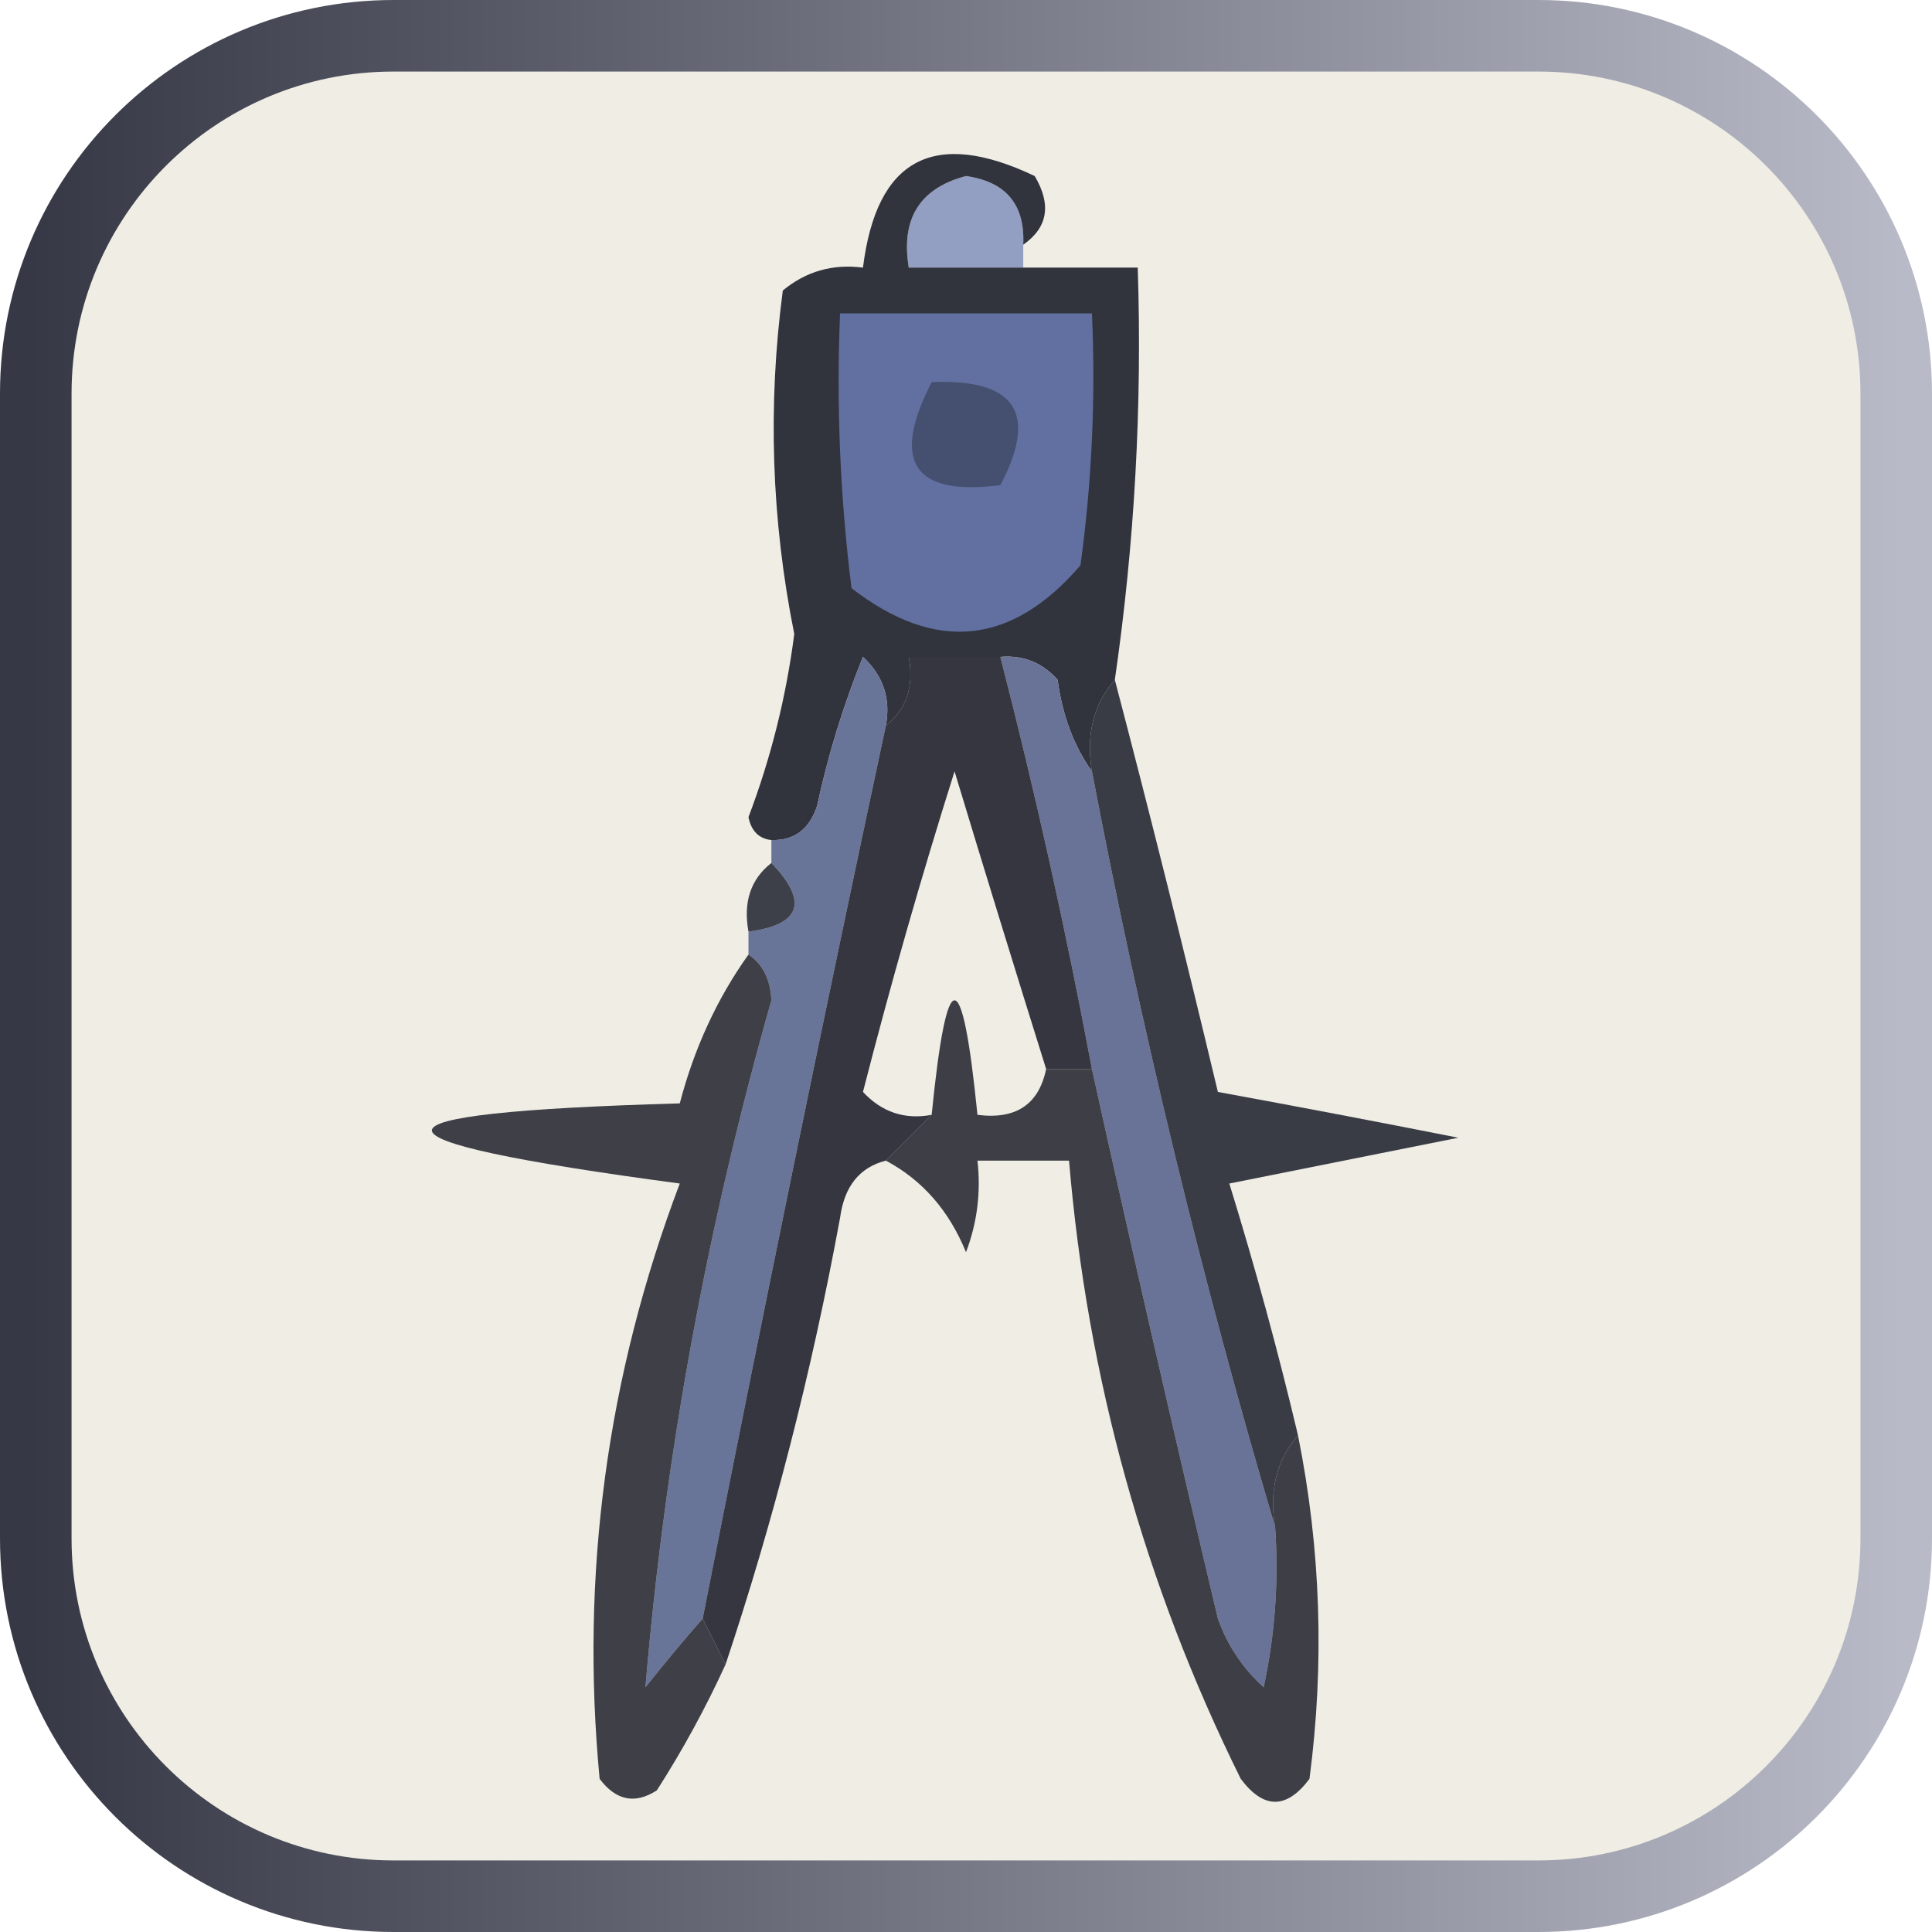
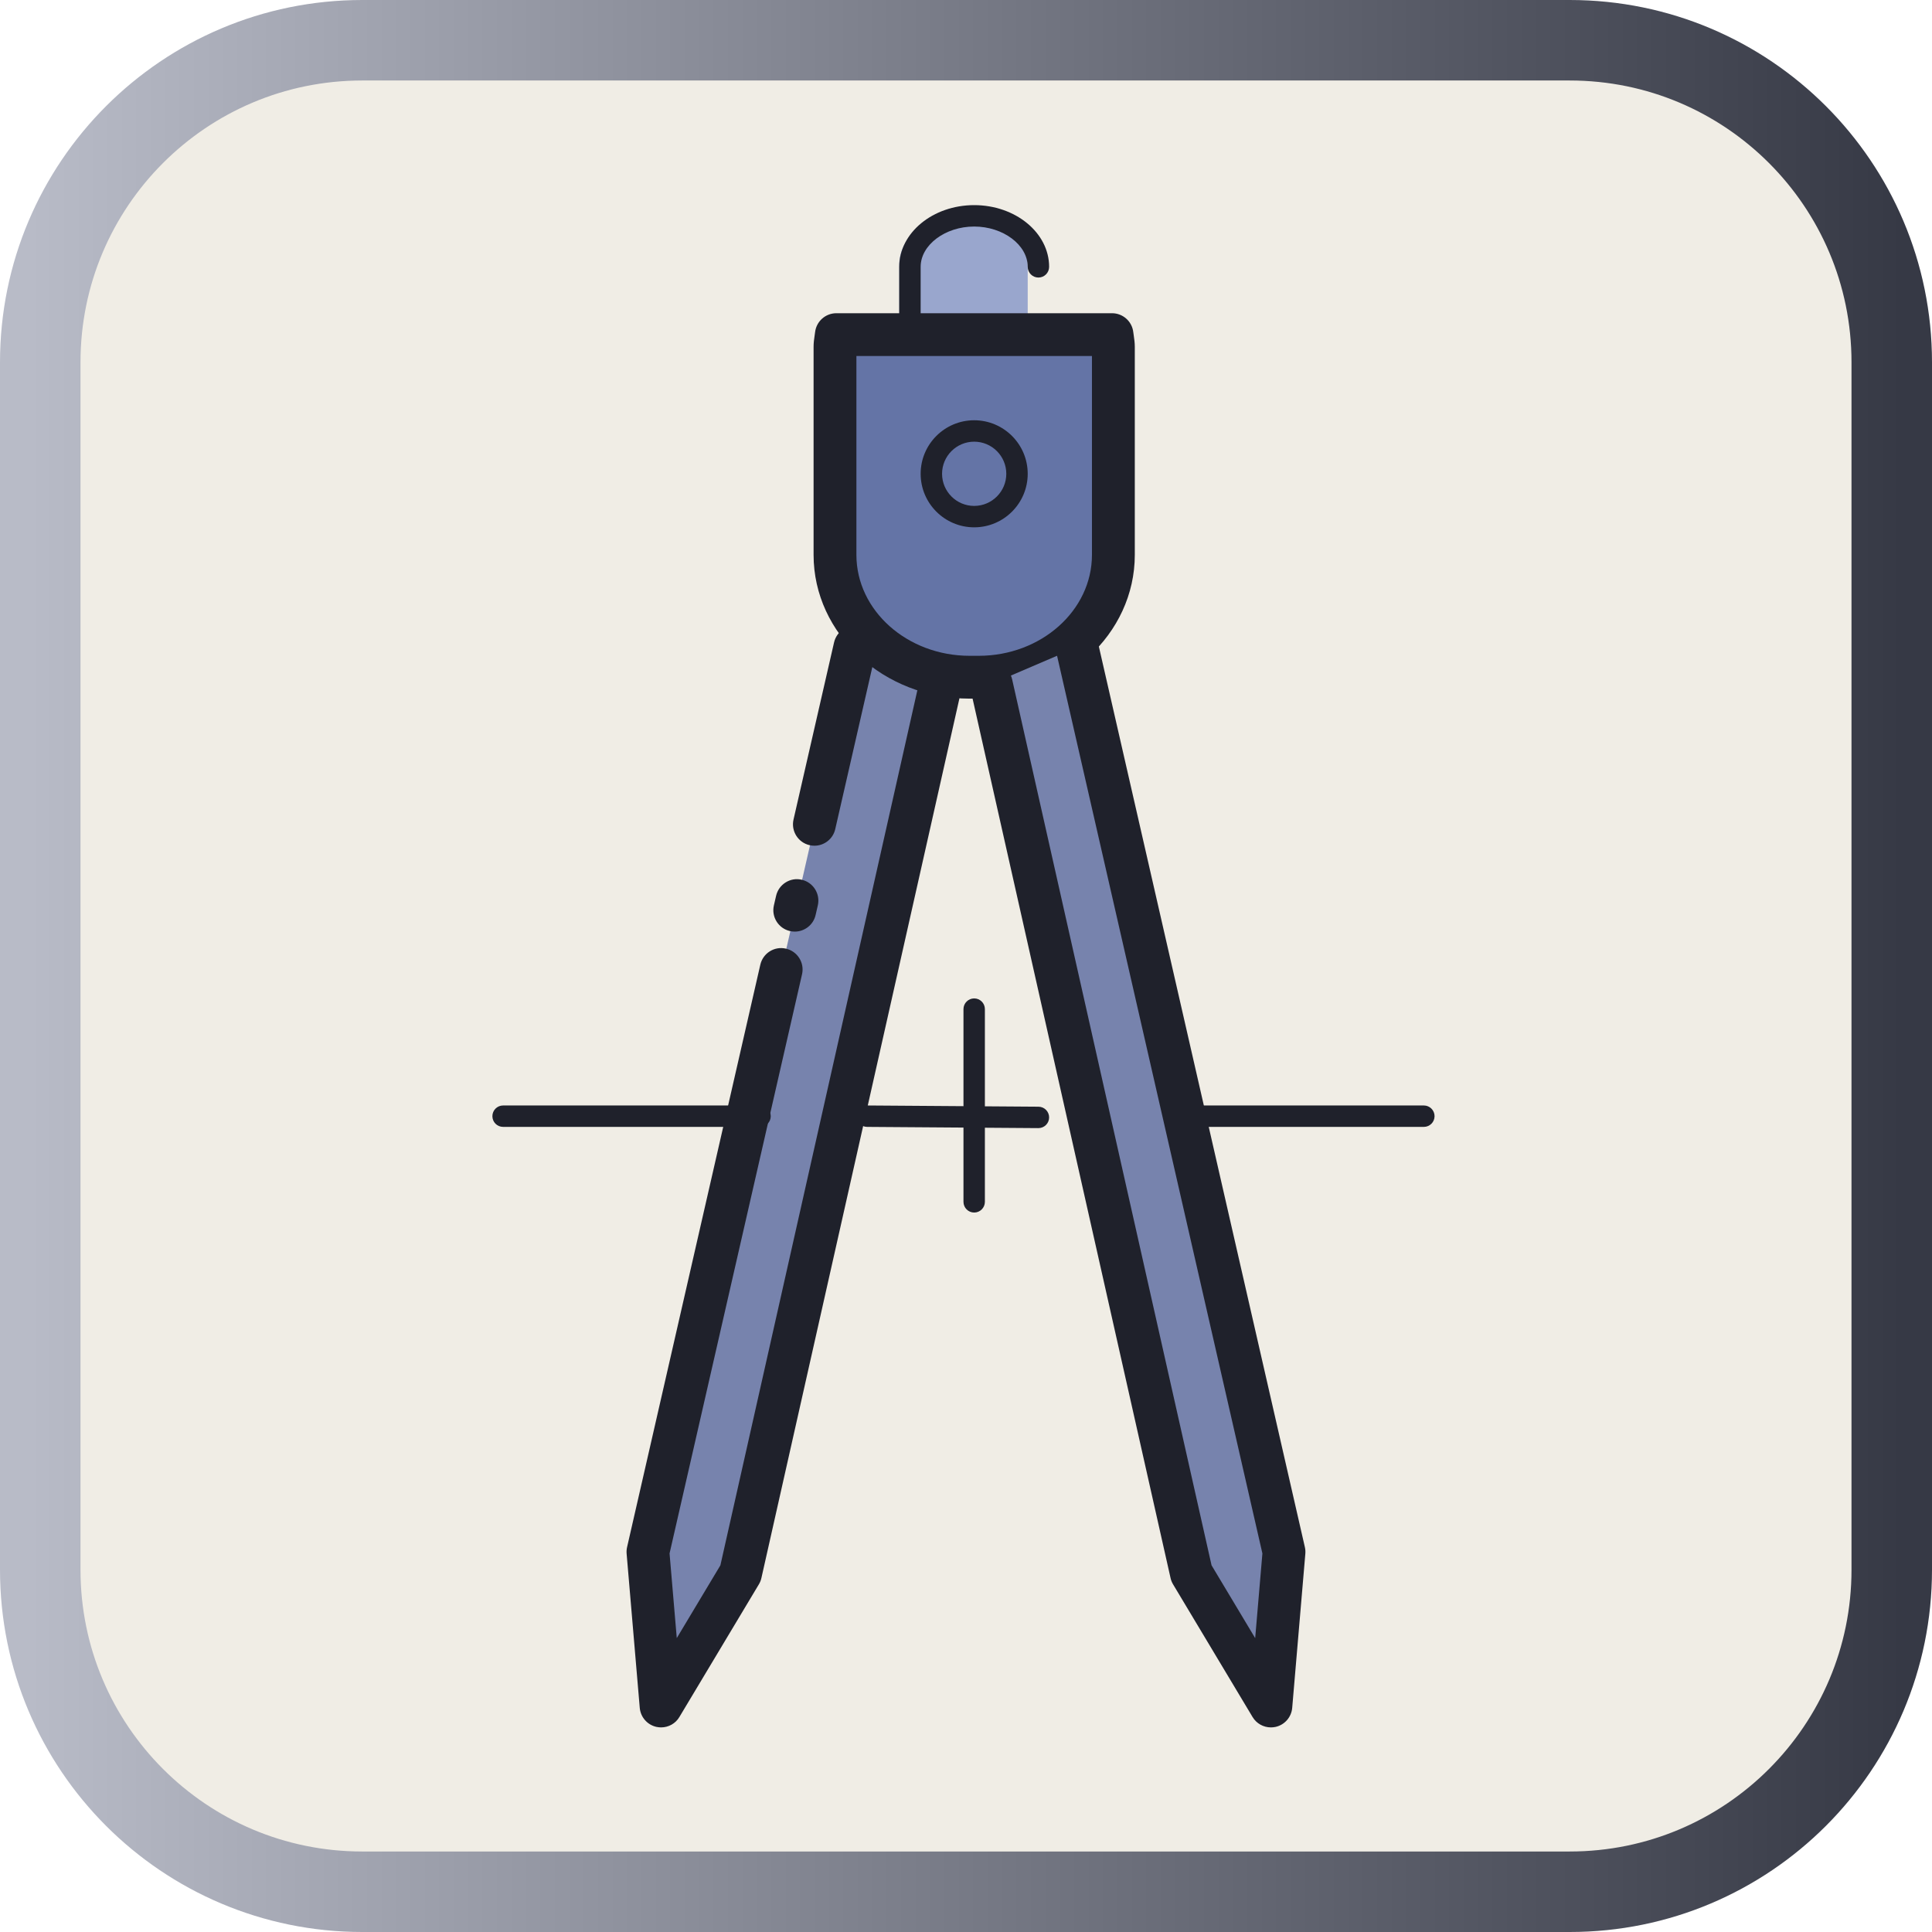
- <svg xmlns="http://www.w3.org/2000/svg" width="54" height="54" viewBox="0 0 54 54" fill-rule="evenodd" clip-rule="evenodd">
+ <svg xmlns="http://www.w3.org/2000/svg" width="48" height="48" viewBox="0 0 48 48" fill-rule="evenodd" clip-rule="evenodd">
  <defs>
    <linearGradient id="bordergrad" x1="0%" y1="0%" x2="100%" y2="0%">
-       <stop offset="0%" stop-color="#363945" />
-       <stop offset="100%" stop-color="#b8bbc7" />
+       <stop offset="0%" stop-color="#b8bbc7" />
+       <stop offset="100%" stop-color="#363945" />
    </linearGradient>
  </defs>
-   <rect x="1" y="1" rx="10" ry="10" width="52" height="52" fill="#F0EDE5" stroke="url(#bordergrad)" stroke-width="2" />
-   <svg x="-5" y="-5" width="64" height="64" viewBox="0 0 100 100">
-     <path style="opacity:0.990" fill="#919dc2" d="M 52.5,18.5 C 52.5,18.833 52.5,19.167 52.5,19.5C 50.833,19.5 49.167,19.5 47.5,19.5C 47.147,17.365 47.98,16.032 50,15.5C 51.749,15.748 52.582,16.748 52.5,18.5 Z" />
-     <path style="opacity:0.935" fill="#242632" d="M 52.5,18.5 C 52.582,16.748 51.749,15.748 50,15.5C 47.98,16.032 47.147,17.365 47.5,19.5C 49.167,19.5 50.833,19.5 52.5,19.5C 54.167,19.5 55.833,19.5 57.5,19.5C 57.697,25.545 57.364,31.545 56.5,37.5C 55.566,38.568 55.232,39.901 55.5,41.5C 54.71,40.392 54.21,39.058 54,37.5C 53.329,36.748 52.496,36.414 51.5,36.5C 50.167,36.5 48.833,36.5 47.5,36.5C 47.737,37.791 47.404,38.791 46.5,39.5C 46.719,38.325 46.386,37.325 45.5,36.5C 44.645,38.608 43.978,40.774 43.5,43C 43.164,44.03 42.497,44.53 41.5,44.5C 40.957,44.44 40.624,44.107 40.5,43.5C 41.479,40.917 42.146,38.251 42.5,35.5C 41.502,30.524 41.335,25.524 42,20.5C 43.011,19.663 44.178,19.33 45.5,19.5C 46.093,14.738 48.593,13.404 53,15.5C 53.74,16.749 53.574,17.749 52.5,18.5 Z" />
-     <path style="opacity:1.000" fill="#6170a0" d="M 44.5,21.5 C 48.167,21.5 51.833,21.5 55.5,21.5C 55.665,25.182 55.499,28.848 55,32.5C 51.996,36 48.663,36.333 45,33.5C 44.501,29.514 44.334,25.514 44.5,21.5 Z" />
-     <path style="opacity:1.000" fill="#454f6f" d="M 48.5,24.5 C 52.161,24.35 53.161,25.85 51.5,29C 47.707,29.487 46.707,27.987 48.5,24.5 Z" />
-     <path style="opacity:1.000" fill="#697398" d="M 51.5,36.5 C 52.496,36.414 53.329,36.748 54,37.5C 54.21,39.058 54.71,40.392 55.5,41.5C 57.644,52.748 60.31,63.748 63.5,74.5C 63.663,76.857 63.497,79.19 63,81.5C 62.085,80.672 61.419,79.672 61,78.5C 59.096,70.472 57.262,62.472 55.5,54.5C 54.364,48.432 53.03,42.432 51.5,36.5 Z" />
-     <path style="opacity:1.000" fill="#697499" d="M 46.5,39.5 C 43.727,52.471 41.06,65.472 38.5,78.5C 37.685,79.429 36.852,80.429 36,81.5C 36.856,71.382 38.689,61.382 41.5,51.5C 41.457,50.584 41.124,49.917 40.5,49.5C 40.5,49.167 40.5,48.833 40.5,48.5C 42.796,48.196 43.129,47.196 41.5,45.5C 41.5,45.167 41.5,44.833 41.5,44.5C 42.497,44.53 43.164,44.03 43.5,43C 43.978,40.774 44.645,38.608 45.5,36.5C 46.386,37.325 46.719,38.325 46.5,39.5 Z" />
-     <path style="opacity:0.875" fill="#1f222d" d="M 56.5,37.5 C 58.057,43.445 59.557,49.445 61,55.5C 64.459,56.133 67.959,56.8 71.5,57.5C 68.167,58.167 64.833,58.833 61.5,59.5C 62.631,63.165 63.631,66.832 64.5,70.5C 63.566,71.568 63.232,72.901 63.5,74.5C 60.31,63.748 57.644,52.748 55.5,41.5C 55.232,39.901 55.566,38.568 56.5,37.5 Z" />
-     <path style="opacity:0.905" fill="#21232e" d="M 51.5,36.5 C 53.03,42.432 54.364,48.432 55.5,54.5C 54.833,54.5 54.167,54.5 53.5,54.5C 52.178,50.276 50.844,45.943 49.5,41.5C 48.041,46.124 46.708,50.79 45.5,55.5C 46.325,56.386 47.325,56.719 48.5,56.5C 47.833,57.167 47.167,57.833 46.5,58.5C 45.351,58.791 44.684,59.624 44.5,61C 43.26,67.737 41.593,74.237 39.5,80.5C 39.167,79.833 38.833,79.167 38.5,78.5C 41.06,65.472 43.727,52.471 46.5,39.5C 47.404,38.791 47.737,37.791 47.5,36.5C 48.833,36.5 50.167,36.5 51.5,36.5 Z" />
-     <path style="opacity:0.863" fill="#21242f" d="M 41.5,45.5 C 43.129,47.196 42.796,48.196 40.5,48.5C 40.263,47.209 40.596,46.209 41.5,45.5 Z" />
-     <path style="opacity:0.850" fill="#1e212b" d="M 40.5,49.5 C 41.124,49.917 41.457,50.584 41.5,51.5C 38.689,61.382 36.856,71.382 36,81.5C 36.852,80.429 37.685,79.429 38.5,78.5C 38.833,79.167 39.167,79.833 39.5,80.5C 38.639,82.386 37.639,84.22 36.5,86C 35.551,86.617 34.718,86.451 34,85.5C 33.151,76.573 34.318,67.906 37.5,59.5C 23.065,57.575 23.065,56.409 37.5,56C 38.132,53.585 39.132,51.418 40.5,49.5 Z" />
-     <path style="opacity:0.859" fill="#1f222c" d="M 53.5,54.5 C 54.167,54.5 54.833,54.5 55.5,54.5C 57.262,62.472 59.096,70.472 61,78.5C 61.419,79.672 62.085,80.672 63,81.5C 63.497,79.19 63.663,76.857 63.5,74.5C 63.232,72.901 63.566,71.568 64.5,70.5C 65.496,75.463 65.663,80.463 65,85.5C 64,86.833 63,86.833 62,85.5C 57.801,77.026 55.301,68.026 54.5,58.5C 53.167,58.5 51.833,58.5 50.5,58.5C 50.657,59.873 50.49,61.207 50,62.5C 49.26,60.681 48.093,59.348 46.5,58.5C 47.167,57.833 47.833,57.167 48.5,56.5C 49.167,49.833 49.833,49.833 50.5,56.5C 52.179,56.715 53.179,56.048 53.5,54.5 Z" />
+   <rect x="1" y="1" rx="8" ry="8" width="46" height="46" fill="#F0EDE5" stroke="url(#bordergrad)" stroke-width="2" />
+   <svg x="5" y="5" width="38" height="38" viewBox="0 0 100 100">
+     <svg x="-20" y="-21" width="140" height="140" viewBox="0 0 100 100">
+       <path fill="#99a6cd" d="M46.882,20.228v-2.269c0-1.31,1.35-2.382,3-2.382h0c1.65,0,3,1.072,3,2.382v3.269" />
+       <path fill="#7783ad" d="M48.84 37.543L39.49 79.078 35.78 85.273 35.166 78.078 44.831 35.826" />
+       <path fill="#6474a6" d="M43.946,21.228c-0.021,0.191-0.064,0.376-0.064,0.571v9.714c0,3.143,2.831,5.714,6.29,5.714h0.419c3.46,0,6.29-2.571,6.29-5.714V21.8c0-0.196-0.042-0.381-0.064-0.571H43.946z" />
+       <path fill="#1f212b" d="M50.592,38.228h-0.42c-4.02,0-7.29-3.012-7.29-6.714V21.8c0-0.182,0.022-0.357,0.049-0.532l0.021-0.151c0.058-0.506,0.485-0.888,0.994-0.888h12.873c0.509,0,0.937,0.382,0.994,0.888l0.021,0.151c0.026,0.175,0.049,0.351,0.049,0.532v9.715C57.882,35.217,54.611,38.228,50.592,38.228z M44.882,22.228v9.286c0,2.6,2.373,4.714,5.29,4.714h0.42c2.917,0,5.29-2.114,5.29-4.714v-9.286H44.882z" />
+       <path fill="#1f212b" d="M50.382 30.228c-1.379 0-2.5-1.121-2.5-2.5s1.121-2.5 2.5-2.5 2.5 1.121 2.5 2.5S51.761 30.228 50.382 30.228zM50.382 26.228c-.827 0-1.5.673-1.5 1.5s.673 1.5 1.5 1.5 1.5-.673 1.5-1.5S51.209 26.228 50.382 26.228zM42.921 45.097c-.074 0-.149-.008-.224-.025-.539-.123-.875-.659-.752-1.197l1.893-8.271c.123-.539.665-.88 1.197-.752.539.123.875.659.752 1.197l-1.893 8.271C43.789 44.784 43.377 45.097 42.921 45.097zM42.004 49.108c-.074 0-.148-.008-.224-.025-.539-.123-.875-.659-.752-1.197l.103-.448c.123-.539.665-.88 1.197-.752.539.123.875.659.752 1.197l-.103.448C42.872 48.795 42.46 49.108 42.004 49.108z" />
+       <path fill="#1f212b" d="M35.761 86.272c-.074 0-.15-.009-.226-.025-.423-.098-.734-.457-.771-.89l-.613-7.194c-.009-.104-.002-.207.021-.308l6.222-27.199c.123-.54.658-.879 1.197-.752.539.123.875.659.752 1.197l-6.187 27.047.337 3.954 2.037-3.4 9.314-41.378c.121-.54.659-.876 1.195-.756.539.121.877.656.756 1.195l-9.35 41.534c-.023.104-.063.203-.118.294l-3.711 6.194C36.436 86.093 36.106 86.272 35.761 86.272zM71.382 58.228h-11c-.276 0-.5-.224-.5-.5s.224-.5.5-.5h11c.276 0 .5.224.5.5S71.658 58.228 71.382 58.228z" />
+       <path fill="#1f212b" d="M53.382 58.285c-.001 0-.002 0-.004 0l-8-.057c-.275-.002-.498-.228-.496-.504.002-.274.226-.496.5-.496.001 0 .002 0 .004 0l8 .057c.275.002.498.228.496.504C53.88 58.063 53.656 58.285 53.382 58.285zM40.382 58.228h-12c-.276 0-.5-.224-.5-.5s.224-.5.5-.5h12c.276 0 .5.224.5.5S40.658 58.228 40.382 58.228z" />
+       <path fill="#1f212b" d="M50.382,62.228c-0.276,0-0.5-0.224-0.5-0.5v-9c0-0.276,0.224-0.5,0.5-0.5s0.5,0.224,0.5,0.5v9C50.882,62.005,50.658,62.228,50.382,62.228z" />
+       <path fill="#7783ad" d="M51.179 37.543L60.529 79.078 64.239 85.273 64.852 78.078 55.187 35.826" />
+       <path fill="#1f212b" d="M64.239 86.272c-.346 0-.675-.18-.857-.486l-3.711-6.194c-.055-.091-.095-.19-.118-.294l-9.35-41.534c-.121-.539.217-1.074.756-1.195.537-.119 1.074.217 1.195.756l9.314 41.378 2.037 3.4.337-3.954-9.63-42.1c-.123-.538.213-1.074.752-1.197.527-.128 1.074.213 1.197.752l9.665 42.252c.023.101.03.204.021.308l-.613 7.194c-.036.433-.348.792-.771.89C64.39 86.264 64.314 86.272 64.239 86.272zM47.382 21.228c-.276 0-.5-.224-.5-.5v-2.665c0-1.589 1.57-2.882 3.5-2.882s3.5 1.293 3.5 2.882c0 .276-.224.5-.5.5s-.5-.224-.5-.5c0-1.021-1.145-1.882-2.5-1.882s-2.5.861-2.5 1.882v2.665C47.882 21.005 47.658 21.228 47.382 21.228z" />
+     </svg>
  </svg>
</svg>
